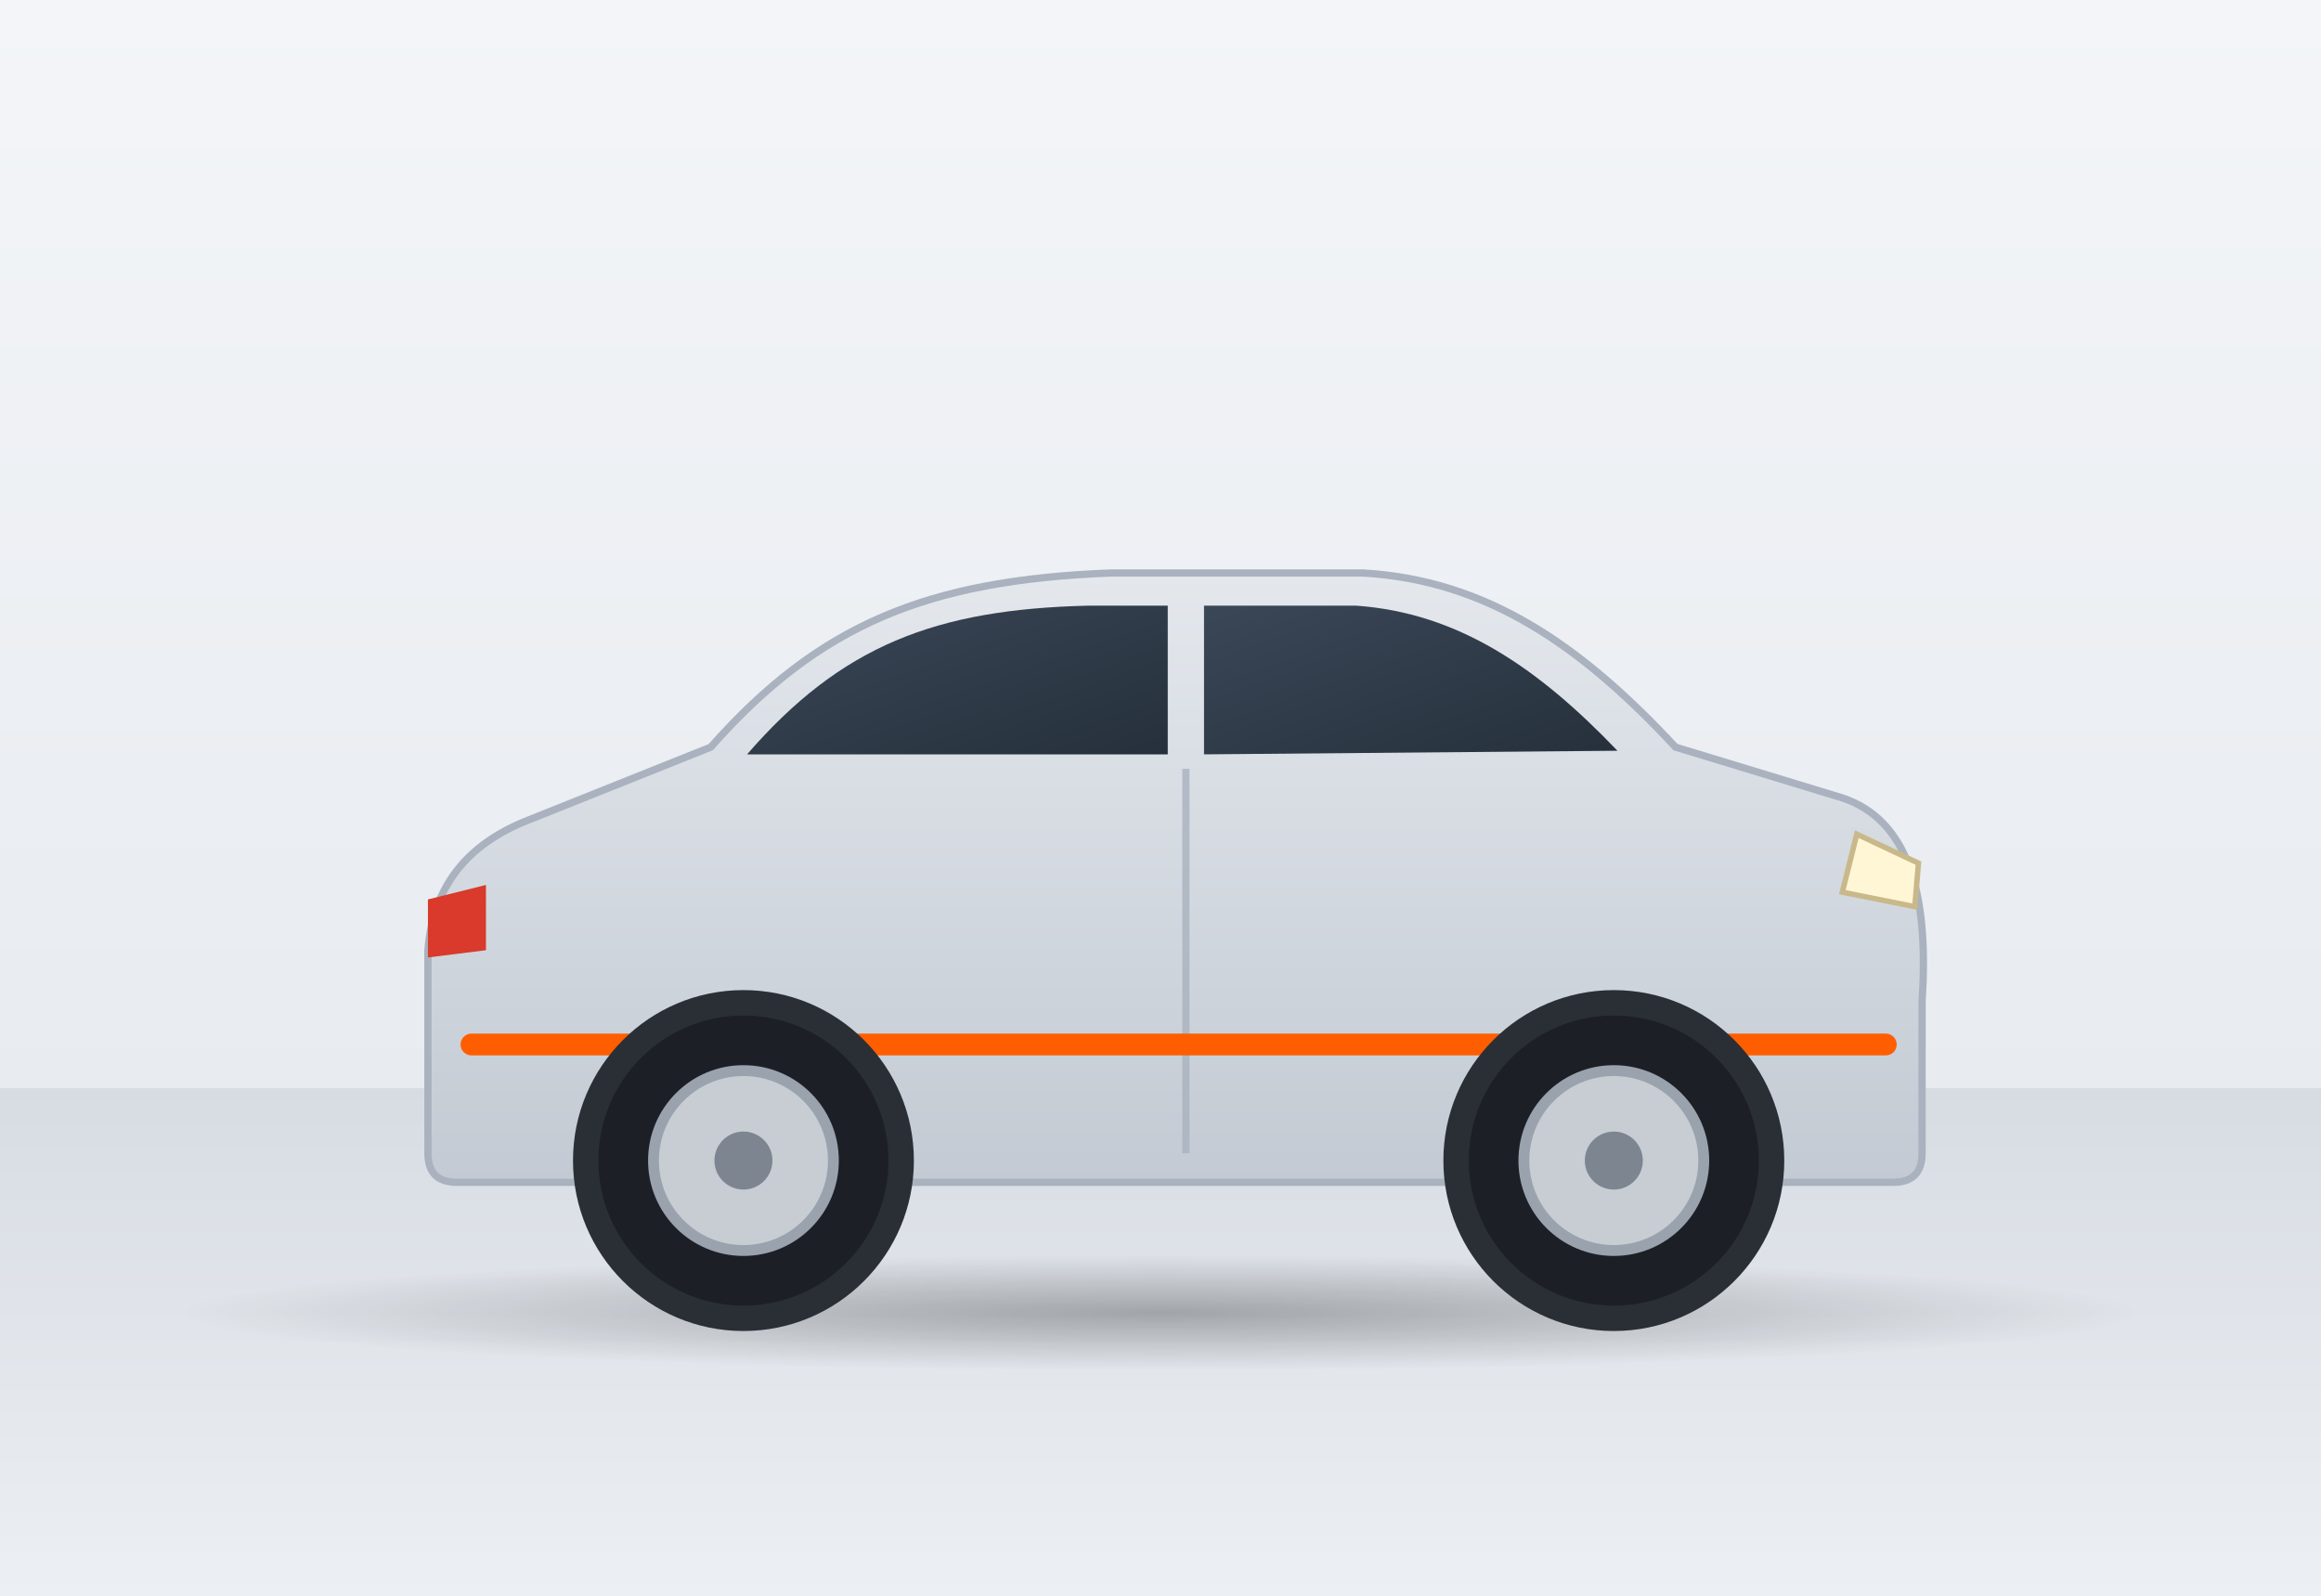
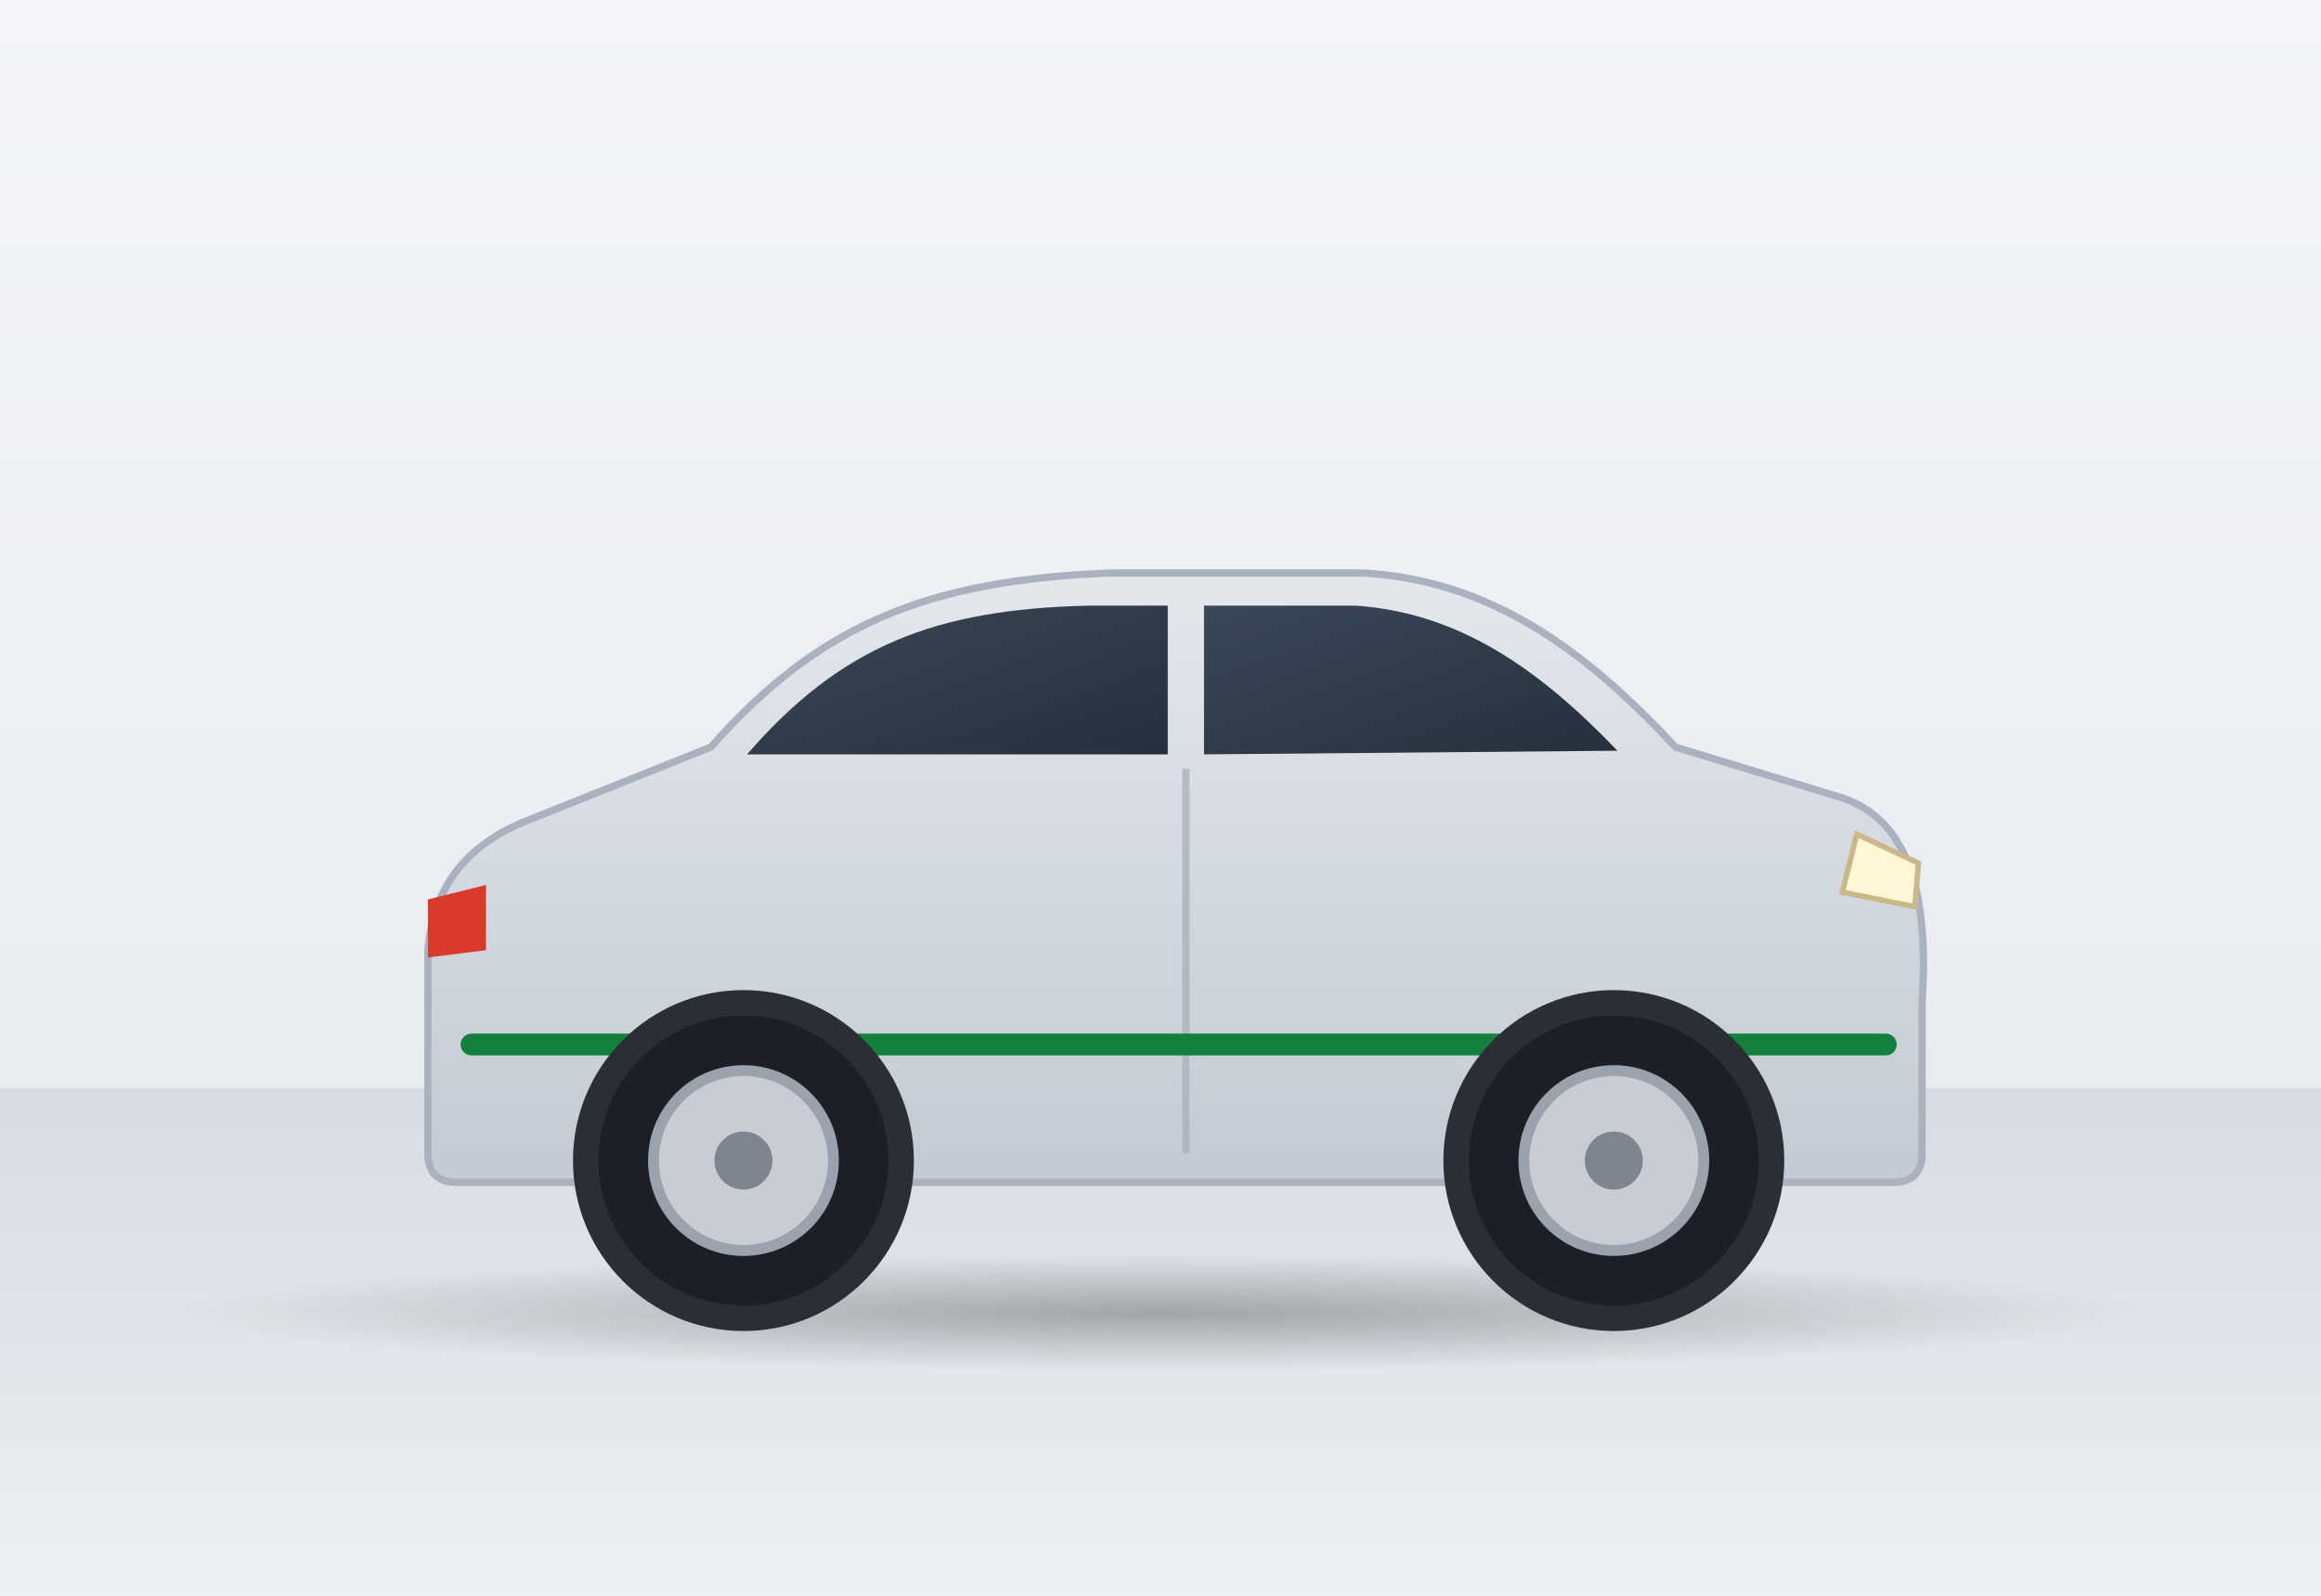
<svg xmlns="http://www.w3.org/2000/svg" viewBox="0 0 640 440" role="img" aria-label="Hatchback">
  <defs>
    <linearGradient id="wall" x1="0" y1="0" x2="0" y2="1">
      <stop offset="0" stop-color="#f3f5f8" />
      <stop offset="1" stop-color="#e3e7ec" />
    </linearGradient>
    <linearGradient id="floor" x1="0" y1="0" x2="0" y2="1">
      <stop offset="0" stop-color="#d7dce3" />
      <stop offset="1" stop-color="#eceff3" />
    </linearGradient>
    <linearGradient id="paint" x1="0" y1="0" x2="0" y2="1">
      <stop offset="0" stop-color="#e4e8ed" />
      <stop offset="1" stop-color="#c3cad3" />
    </linearGradient>
    <linearGradient id="glass" x1="0" y1="0" x2="1" y2="1">
      <stop offset="0" stop-color="#3a4757" />
      <stop offset="1" stop-color="#26303c" />
    </linearGradient>
    <radialGradient id="shadow" cx="0.5" cy="0.5" r="0.5">
      <stop offset="0" stop-color="#000" stop-opacity=".28" />
      <stop offset="1" stop-color="#000" stop-opacity="0" />
    </radialGradient>
  </defs>
  <rect width="640" height="440" fill="url(#wall)" />
  <rect y="300" width="640" height="140" fill="url(#floor)" />
  <ellipse cx="320" cy="362" rx="270" ry="16" fill="url(#shadow)" />
  <path d="M118,318 L118,262 Q120,236 146,226 L196,206 C226,172 256,160 306,158 L376,158 C410,160 436,178 462,206 L508,220 C526,226 532,246 530,276 L530,318 Q530,326 522,326 L126,326 Q118,326 118,318 Z" fill="url(#paint)" stroke="#a9b2be" stroke-width="2" />
  <path d="M206,208 C232,178 258,168 300,167 L322,167 L322,208 Z" fill="url(#glass)" />
  <path d="M332,167 L374,167 C402,169 424,184 446,207 L332,208 Z" fill="url(#glass)" />
  <path d="M327,212 L327,318" stroke="#a9b2be" stroke-width="2" opacity=".8" />
-   <path d="M130,288 L520,288" stroke="#FF5E00" stroke-width="6" stroke-linecap="round" />
+   <path d="M130,288 L520,288" stroke="#15803D" stroke-width="6" stroke-linecap="round" />
  <path d="M118,248 L134,244 L134,262 L118,264 Z" fill="#d93a2b" />
  <path d="M512,230 L529,238 L528,250 L508,246 Z" fill="#fff6d6" stroke="#c9b98a" stroke-width="1.5" />
  <circle cx="205" cy="320" r="47" fill="#2a2f36" />
  <circle cx="205" cy="320" r="40" fill="#1c2026" />
  <circle cx="205" cy="320" r="24.8" fill="#c8cdd4" />
  <circle cx="205" cy="320" r="24.8" fill="none" stroke="#9aa2ad" stroke-width="3" />
  <circle cx="205" cy="320" r="8" fill="#7d8591" />
  <circle cx="445" cy="320" r="47" fill="#2a2f36" />
  <circle cx="445" cy="320" r="40" fill="#1c2026" />
  <circle cx="445" cy="320" r="24.8" fill="#c8cdd4" />
  <circle cx="445" cy="320" r="24.8" fill="none" stroke="#9aa2ad" stroke-width="3" />
  <circle cx="445" cy="320" r="8" fill="#7d8591" />
</svg>
